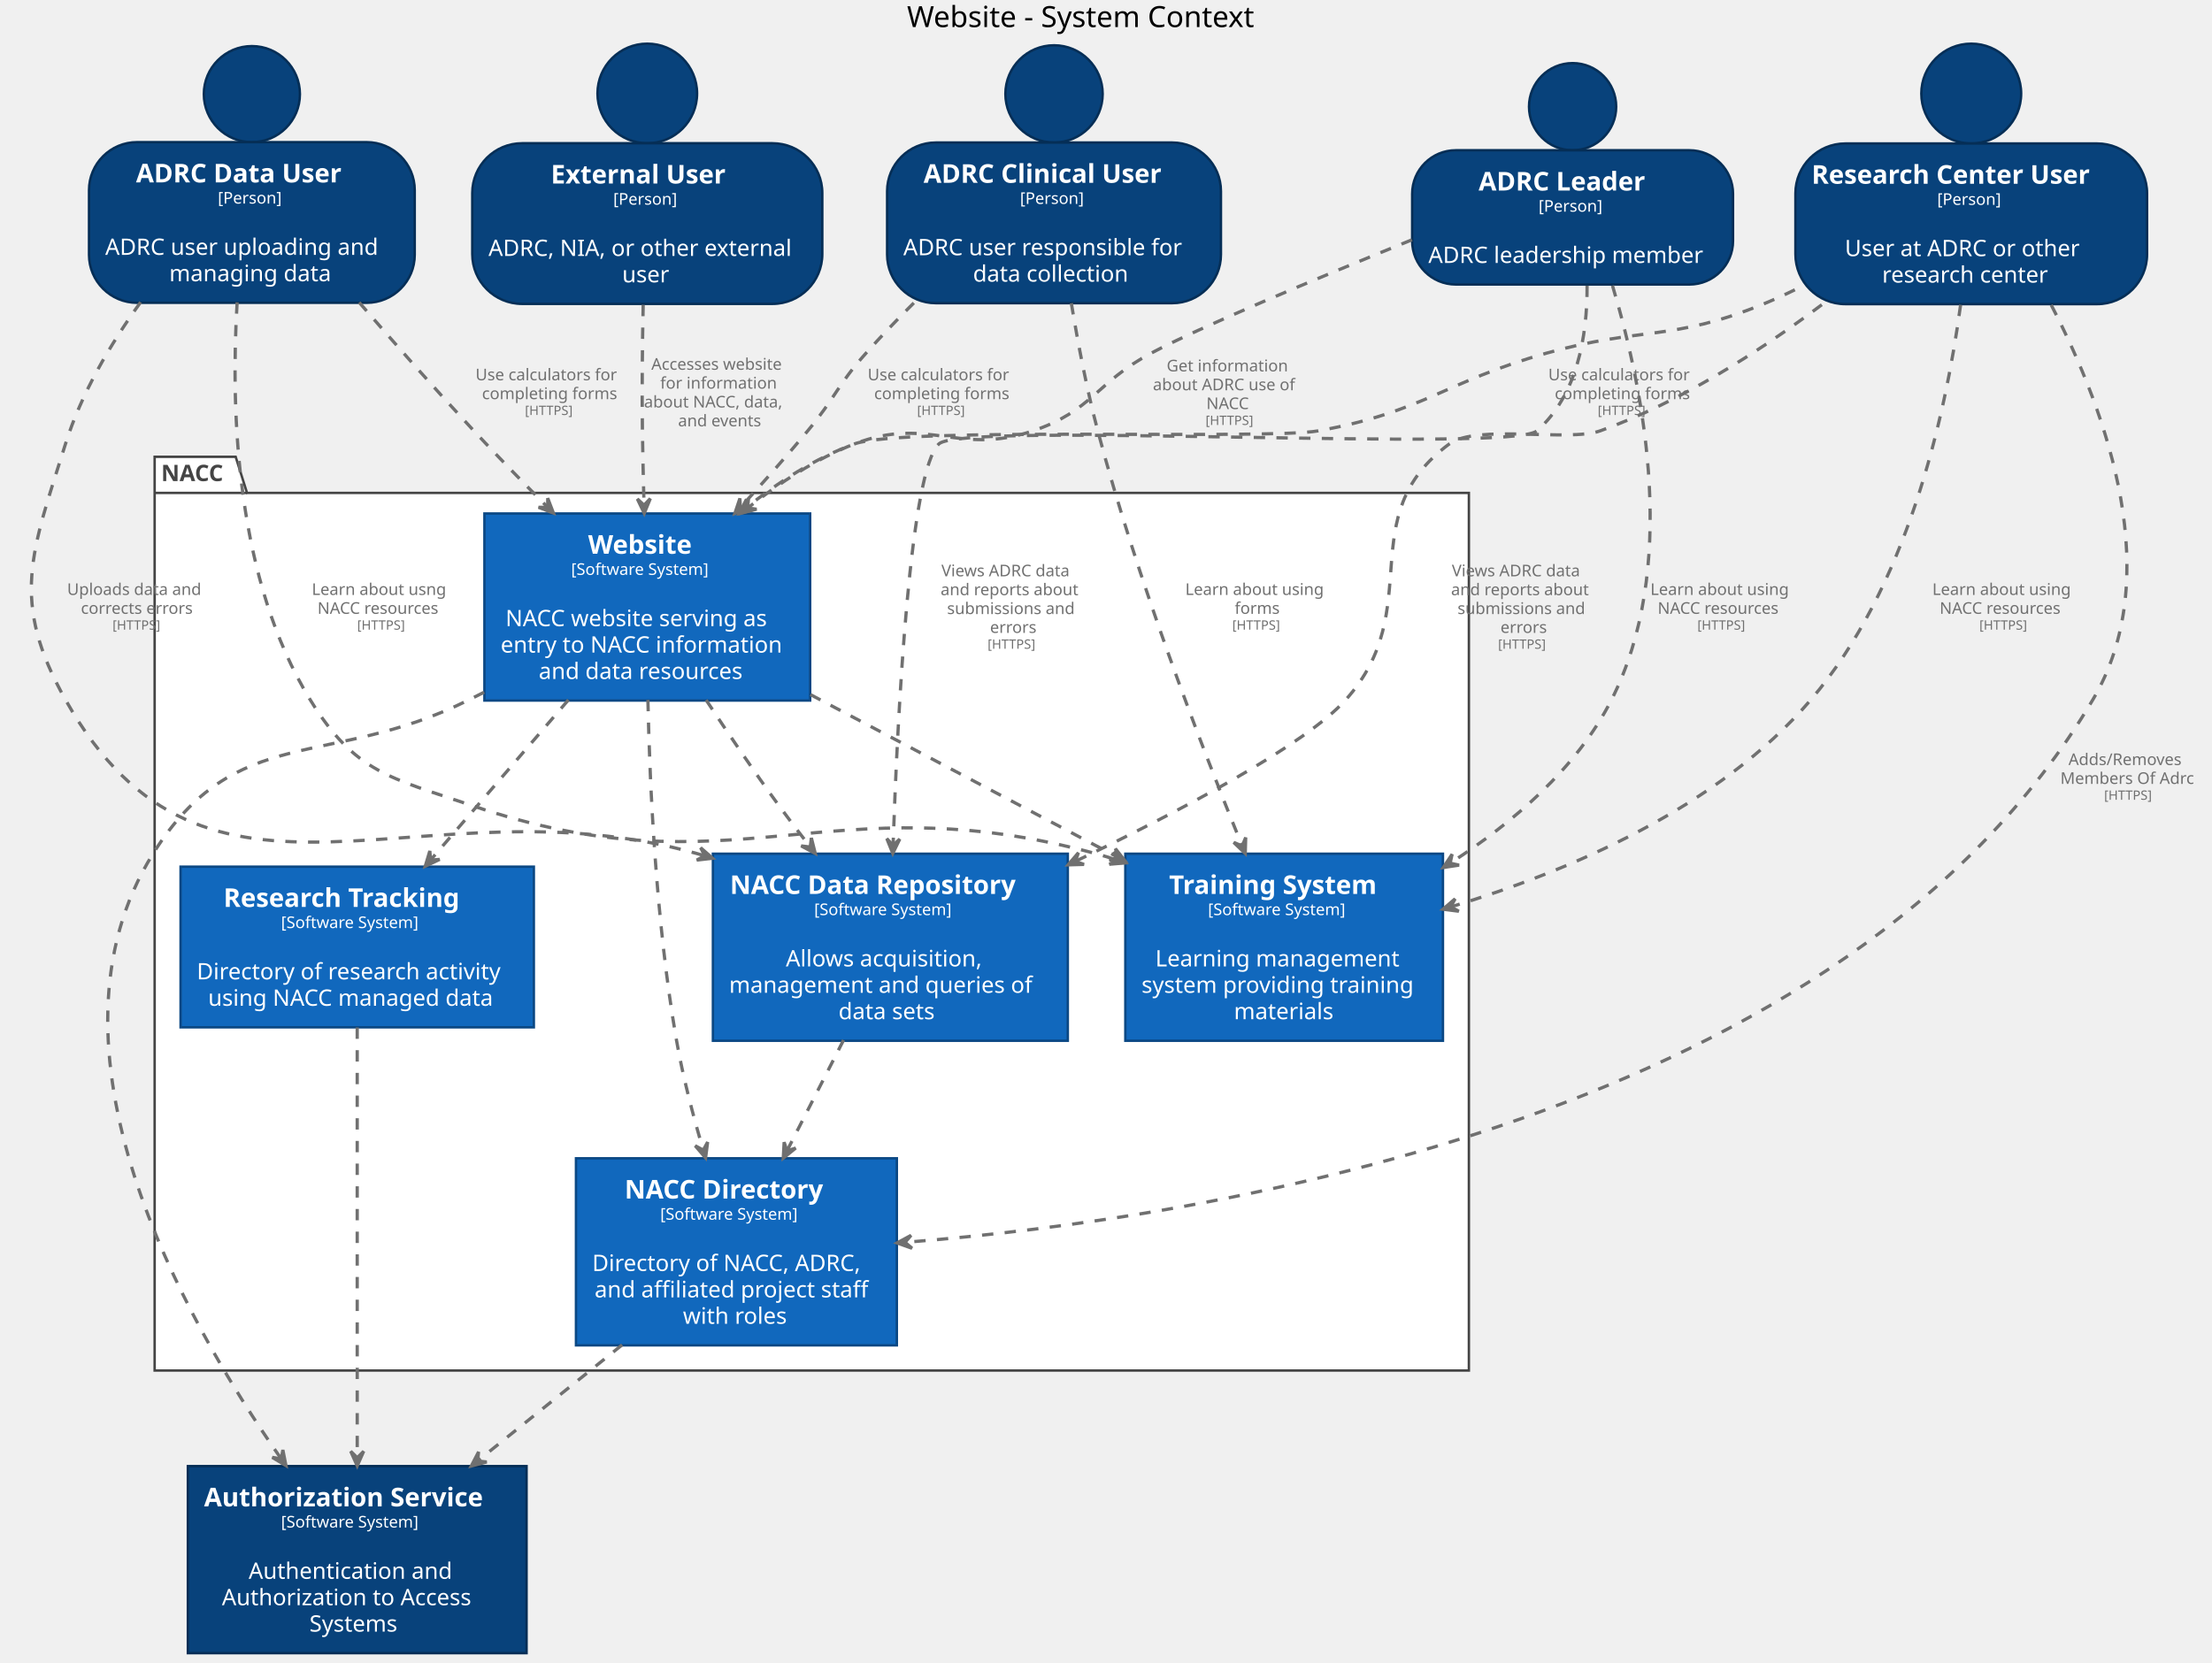
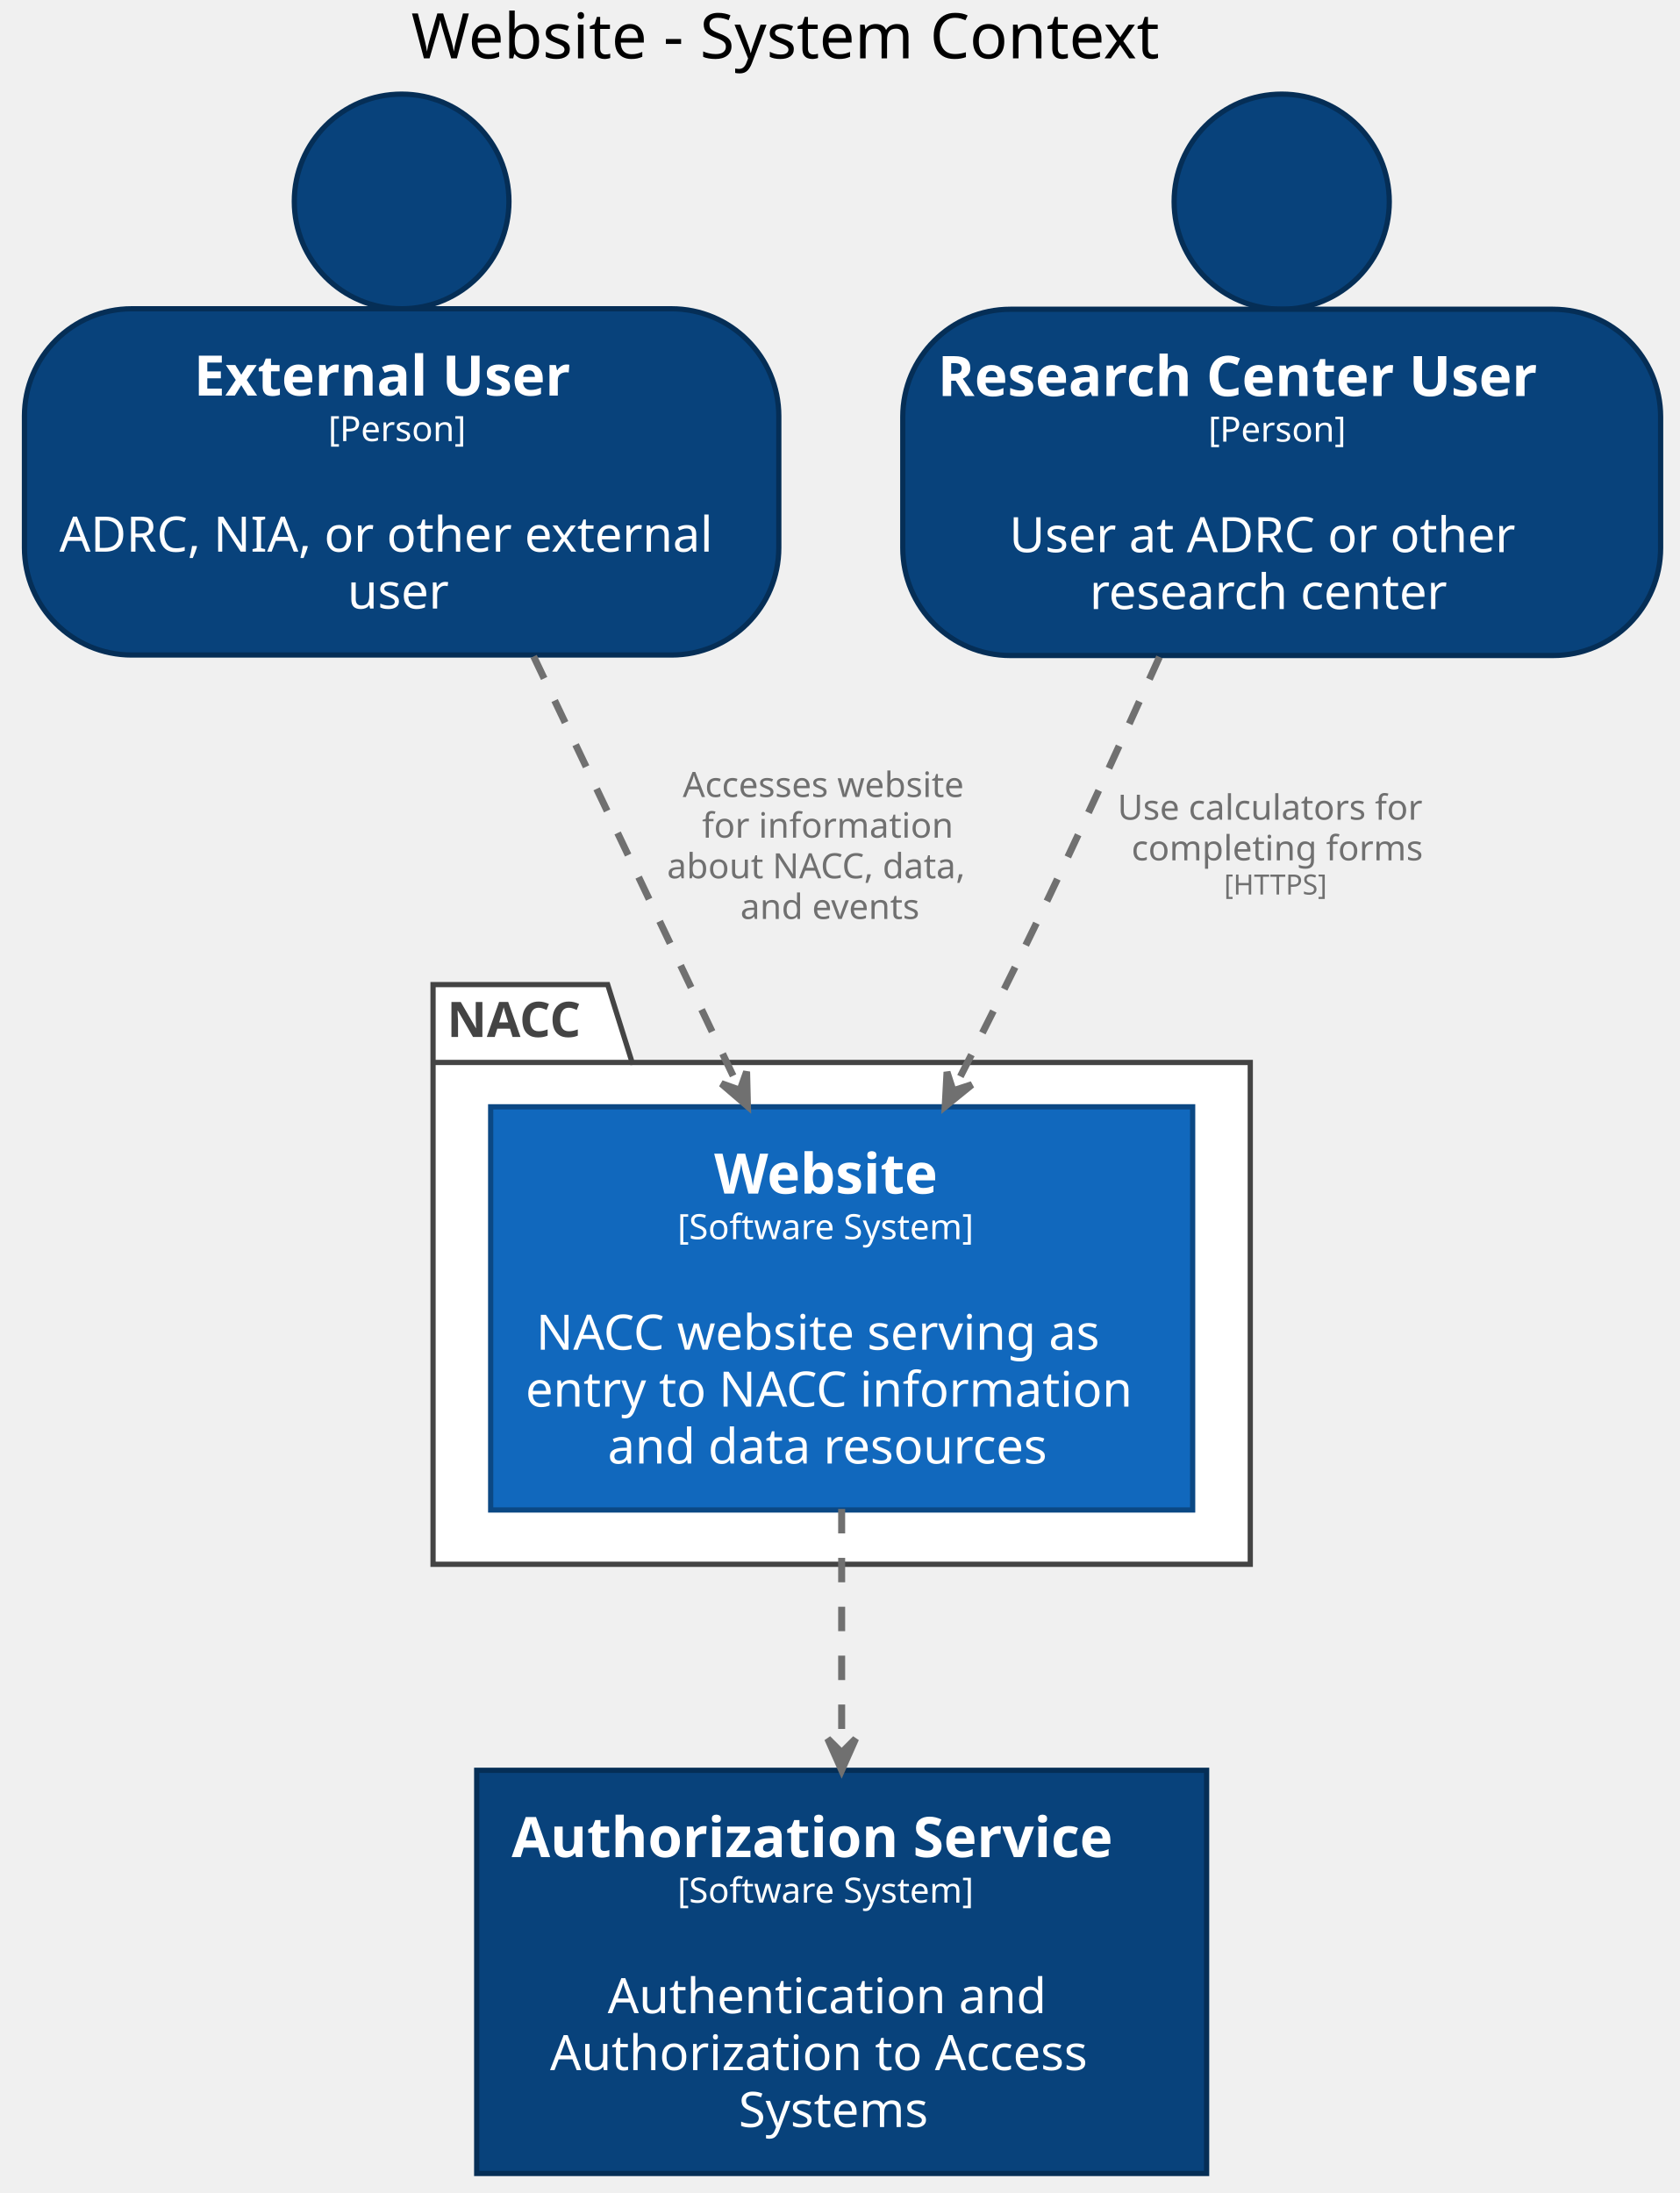
- <svg xmlns="http://www.w3.org/2000/svg" contentScriptType="application/ecmascript" contentStyleType="text/css" height="1026px" preserveAspectRatio="none" style="width:1365px;height:1026px;background:#FFFFFF;" version="1.1" viewBox="0 0 1365 1026" width="1365px" zoomAndPan="magnify">
+ <svg xmlns="http://www.w3.org/2000/svg" contentScriptType="application/ecmascript" contentStyleType="text/css" height="628px" preserveAspectRatio="none" style="width:481px;height:628px;background:#FFFFFF;" version="1.1" viewBox="0 0 481 628" width="481px" zoomAndPan="magnify">
  <defs />
  <g>
-     <text fill="#000000" font-family="sans-serif" font-size="18" lengthAdjust="spacing" textLength="233" x="559.715" y="16.708">Website - System Context</text>
-     <polygon fill="#FFFFFF" points="95.43,281.953,145.43,281.953,152.43,304.25,906.43,304.25,906.43,845.953,95.43,845.953,95.43,281.953" style="stroke:#444444;stroke-width:1.5;" />
-     <line style="stroke:#444444;stroke-width:1.5;" x1="95.43" x2="152.43" y1="304.25" y2="304.25" />
-     <text fill="#444444" font-family="sans-serif" font-size="14" font-weight="bold" lengthAdjust="spacing" textLength="44" x="99.43" y="296.948">NACC</text>
-     <rect fill="#1168BD" height="115.453" style="stroke:#0B4884;stroke-width:1.5;" width="198" x="355.43" y="714.953" />
-     <text fill="#FFFFFF" font-family="sans-serif" font-size="16" font-weight="bold" lengthAdjust="spacing" textLength="138" x="385.43" y="739.805">NACC Directory</text>
-     <text fill="#FFFFFF" font-family="sans-serif" font-size="10" lengthAdjust="spacing" textLength="94" x="407.43" y="752.86">[Software System]</text>
-     <text fill="#FFFFFF" font-family="sans-serif" font-size="14" lengthAdjust="spacing" textLength="0" x="456.43" y="768.214" />
-     <text fill="#FFFFFF" font-family="sans-serif" font-size="14" lengthAdjust="spacing" textLength="174" x="365.43" y="784.511">Directory of NACC, ADRC,</text>
-     <text fill="#FFFFFF" font-family="sans-serif" font-size="14" lengthAdjust="spacing" textLength="171" x="366.93" y="800.808">and affiliated project staff</text>
-     <text fill="#FFFFFF" font-family="sans-serif" font-size="14" lengthAdjust="spacing" textLength="66" x="421.43" y="817.105">with roles</text>
-     <rect fill="#1168BD" height="115.453" style="stroke:#0B4884;stroke-width:1.5;" width="219" x="439.93" y="526.953" />
-     <text fill="#FFFFFF" font-family="sans-serif" font-size="16" font-weight="bold" lengthAdjust="spacing" textLength="198" x="450.43" y="551.805">NACC Data Repository</text>
-     <text fill="#FFFFFF" font-family="sans-serif" font-size="10" lengthAdjust="spacing" textLength="94" x="502.43" y="564.86">[Software System]</text>
-     <text fill="#FFFFFF" font-family="sans-serif" font-size="14" lengthAdjust="spacing" textLength="0" x="551.43" y="580.214" />
-     <text fill="#FFFFFF" font-family="sans-serif" font-size="14" lengthAdjust="spacing" textLength="125" x="484.93" y="596.511">Allows acquisition,</text>
-     <text fill="#FFFFFF" font-family="sans-serif" font-size="14" lengthAdjust="spacing" textLength="195" x="449.93" y="612.808">management and queries of</text>
-     <text fill="#FFFFFF" font-family="sans-serif" font-size="14" lengthAdjust="spacing" textLength="64" x="517.43" y="629.105">data sets</text>
-     <rect fill="#1168BD" height="99.156" style="stroke:#0B4884;stroke-width:1.5;" width="218" x="111.43" y="534.953" />
-     <text fill="#FFFFFF" font-family="sans-serif" font-size="16" font-weight="bold" lengthAdjust="spacing" textLength="165" x="137.93" y="559.805">Research Tracking</text>
-     <text fill="#FFFFFF" font-family="sans-serif" font-size="10" lengthAdjust="spacing" textLength="94" x="173.43" y="572.86">[Software System]</text>
-     <text fill="#FFFFFF" font-family="sans-serif" font-size="14" lengthAdjust="spacing" textLength="0" x="222.43" y="588.214" />
-     <text fill="#FFFFFF" font-family="sans-serif" font-size="14" lengthAdjust="spacing" textLength="194" x="121.43" y="604.511">Directory of research activity</text>
-     <text fill="#FFFFFF" font-family="sans-serif" font-size="14" lengthAdjust="spacing" textLength="184" x="128.43" y="620.808">using NACC managed data</text>
-     <rect fill="#1168BD" height="115.453" style="stroke:#0B4884;stroke-width:1.5;" width="196" x="694.43" y="526.953" />
-     <text fill="#FFFFFF" font-family="sans-serif" font-size="16" font-weight="bold" lengthAdjust="spacing" textLength="142" x="721.43" y="551.805">Training System</text>
-     <text fill="#FFFFFF" font-family="sans-serif" font-size="10" lengthAdjust="spacing" textLength="94" x="745.43" y="564.86">[Software System]</text>
-     <text fill="#FFFFFF" font-family="sans-serif" font-size="14" lengthAdjust="spacing" textLength="0" x="794.43" y="580.214" />
-     <text fill="#FFFFFF" font-family="sans-serif" font-size="14" lengthAdjust="spacing" textLength="155" x="712.93" y="596.511">Learning management</text>
-     <text fill="#FFFFFF" font-family="sans-serif" font-size="14" lengthAdjust="spacing" textLength="172" x="704.43" y="612.808">system providing training</text>
-     <text fill="#FFFFFF" font-family="sans-serif" font-size="14" lengthAdjust="spacing" textLength="62" x="761.43" y="629.105">materials</text>
-     <rect fill="#1168BD" height="115.453" style="stroke:#0B4884;stroke-width:1.5;" width="201" x="298.93" y="316.953" />
-     <text fill="#FFFFFF" font-family="sans-serif" font-size="16" font-weight="bold" lengthAdjust="spacing" textLength="73" x="362.93" y="341.805">Website</text>
-     <text fill="#FFFFFF" font-family="sans-serif" font-size="10" lengthAdjust="spacing" textLength="94" x="352.43" y="354.86">[Software System]</text>
-     <text fill="#FFFFFF" font-family="sans-serif" font-size="14" lengthAdjust="spacing" textLength="0" x="401.43" y="370.214" />
-     <text fill="#FFFFFF" font-family="sans-serif" font-size="14" lengthAdjust="spacing" textLength="171" x="311.93" y="386.511">NACC website serving as</text>
-     <text fill="#FFFFFF" font-family="sans-serif" font-size="14" lengthAdjust="spacing" textLength="177" x="308.93" y="402.808">entry to NACC information</text>
-     <text fill="#FFFFFF" font-family="sans-serif" font-size="14" lengthAdjust="spacing" textLength="134" x="332.43" y="419.104">and data resources</text>
-     <rect fill="#08427B" height="115.453" style="stroke:#052E56;stroke-width:1.5;" width="209" x="115.93" y="904.953" />
-     <text fill="#FFFFFF" font-family="sans-serif" font-size="16" font-weight="bold" lengthAdjust="spacing" textLength="189" x="125.93" y="929.805">Authorization Service</text>
-     <text fill="#FFFFFF" font-family="sans-serif" font-size="10" lengthAdjust="spacing" textLength="94" x="173.43" y="942.86">[Software System]</text>
-     <text fill="#FFFFFF" font-family="sans-serif" font-size="14" lengthAdjust="spacing" textLength="0" x="222.43" y="958.214" />
-     <text fill="#FFFFFF" font-family="sans-serif" font-size="14" lengthAdjust="spacing" textLength="130" x="153.43" y="974.511">Authentication and</text>
-     <text fill="#FFFFFF" font-family="sans-serif" font-size="14" lengthAdjust="spacing" textLength="163" x="136.93" y="990.808">Authorization to Access</text>
-     <text fill="#FFFFFF" font-family="sans-serif" font-size="14" lengthAdjust="spacing" textLength="59" x="190.93" y="1007.105">Systems</text>
-     <ellipse cx="399.43" cy="57.686" fill="#08427B" rx="30.733" ry="30.733" style="stroke:#052E56;stroke-width:1.5;" />
-     <rect fill="#08427B" height="99.156" rx="30.733" ry="30.733" style="stroke:#052E56;stroke-width:1.5;" width="216" x="291.43" y="88.419" />
-     <text fill="#FFFFFF" font-family="sans-serif" font-size="16" font-weight="bold" lengthAdjust="spacing" textLength="119" x="339.93" y="113.271">External User</text>
-     <text fill="#FFFFFF" font-family="sans-serif" font-size="10" lengthAdjust="spacing" textLength="42" x="378.43" y="126.326">[Person]</text>
-     <text fill="#FFFFFF" font-family="sans-serif" font-size="14" lengthAdjust="spacing" textLength="0" x="401.43" y="141.68" />
-     <text fill="#FFFFFF" font-family="sans-serif" font-size="14" lengthAdjust="spacing" textLength="192" x="301.43" y="157.977">ADRC, NIA, or other external</text>
-     <text fill="#FFFFFF" font-family="sans-serif" font-size="14" lengthAdjust="spacing" textLength="31" x="383.93" y="174.274">user</text>
-     <ellipse cx="1216.43" cy="57.757" fill="#08427B" rx="30.804" ry="30.804" style="stroke:#052E56;stroke-width:1.5;" />
-     <rect fill="#08427B" height="99.156" rx="30.804" ry="30.804" style="stroke:#052E56;stroke-width:1.5;" width="217" x="1107.93" y="88.561" />
-     <text fill="#FFFFFF" font-family="sans-serif" font-size="16" font-weight="bold" lengthAdjust="spacing" textLength="197" x="1117.93" y="113.413">Research Center User</text>
-     <text fill="#FFFFFF" font-family="sans-serif" font-size="10" lengthAdjust="spacing" textLength="42" x="1195.43" y="126.469">[Person]</text>
-     <text fill="#FFFFFF" font-family="sans-serif" font-size="14" lengthAdjust="spacing" textLength="0" x="1218.43" y="141.822" />
-     <text fill="#FFFFFF" font-family="sans-serif" font-size="14" lengthAdjust="spacing" textLength="152" x="1138.43" y="158.119">User at ADRC or other</text>
-     <text fill="#FFFFFF" font-family="sans-serif" font-size="14" lengthAdjust="spacing" textLength="110" x="1161.43" y="174.416">research center</text>
-     <ellipse cx="155.43" cy="58.1" fill="#08427B" rx="29.647" ry="29.647" style="stroke:#052E56;stroke-width:1.5;" />
-     <rect fill="#08427B" height="99.156" rx="29.647" ry="29.647" style="stroke:#052E56;stroke-width:1.5;" width="201" x="54.93" y="87.747" />
-     <text fill="#FFFFFF" font-family="sans-serif" font-size="16" font-weight="bold" lengthAdjust="spacing" textLength="143" x="83.93" y="112.598">ADRC Data User</text>
-     <text fill="#FFFFFF" font-family="sans-serif" font-size="10" lengthAdjust="spacing" textLength="42" x="134.43" y="125.654">[Person]</text>
-     <text fill="#FFFFFF" font-family="sans-serif" font-size="14" lengthAdjust="spacing" textLength="0" x="157.43" y="141.007" />
-     <text fill="#FFFFFF" font-family="sans-serif" font-size="14" lengthAdjust="spacing" textLength="177" x="64.93" y="157.304">ADRC user uploading and</text>
-     <text fill="#FFFFFF" font-family="sans-serif" font-size="14" lengthAdjust="spacing" textLength="102" x="104.43" y="173.601">managing data</text>
-     <ellipse cx="650.43" cy="57.966" fill="#08427B" rx="30.013" ry="30.013" style="stroke:#052E56;stroke-width:1.5;" />
-     <rect fill="#08427B" height="99.156" rx="30.013" ry="30.013" style="stroke:#052E56;stroke-width:1.5;" width="206" x="547.43" y="87.98" />
-     <text fill="#FFFFFF" font-family="sans-serif" font-size="16" font-weight="bold" lengthAdjust="spacing" textLength="161" x="569.93" y="112.831">ADRC Clinical User</text>
-     <text fill="#FFFFFF" font-family="sans-serif" font-size="10" lengthAdjust="spacing" textLength="42" x="629.43" y="125.887">[Person]</text>
-     <text fill="#FFFFFF" font-family="sans-serif" font-size="14" lengthAdjust="spacing" textLength="0" x="652.43" y="141.24" />
-     <text fill="#FFFFFF" font-family="sans-serif" font-size="14" lengthAdjust="spacing" textLength="182" x="557.43" y="157.537">ADRC user responsible for</text>
-     <text fill="#FFFFFF" font-family="sans-serif" font-size="14" lengthAdjust="spacing" textLength="100" x="600.43" y="173.834">data collection</text>
-     <ellipse cx="970.43" cy="65.851" fill="#08427B" rx="26.898" ry="26.898" style="stroke:#052E56;stroke-width:1.5;" />
-     <rect fill="#08427B" height="82.859" rx="26.898" ry="26.898" style="stroke:#052E56;stroke-width:1.5;" width="198" x="871.43" y="92.749" />
-     <text fill="#FFFFFF" font-family="sans-serif" font-size="16" font-weight="bold" lengthAdjust="spacing" textLength="116" x="912.43" y="117.601">ADRC Leader</text>
-     <text fill="#FFFFFF" font-family="sans-serif" font-size="10" lengthAdjust="spacing" textLength="42" x="949.43" y="130.657">[Person]</text>
-     <text fill="#FFFFFF" font-family="sans-serif" font-size="14" lengthAdjust="spacing" textLength="0" x="972.43" y="146.01" />
-     <text fill="#FFFFFF" font-family="sans-serif" font-size="14" lengthAdjust="spacing" textLength="178" x="881.43" y="162.307">ADRC leadership member</text>
-     <path d="M435.75,432.093 C449.39,452.773 465.26,476.173 480.43,496.953 C486.57,505.353 493.19,514.073 499.83,522.593 " fill="none" id="Website-to-NACCDataRepository" style="stroke:#707070;stroke-width:2.0;stroke-dasharray:7.0,7.0;" />
-     <polygon fill="#707070" points="503.08,526.753,500.688,517.199,500,522.814,494.385,522.126,503.08,526.753" style="stroke:#707070;stroke-width:2.0;" />
-     <text fill="#000000" font-family="sans-serif" font-size="10" lengthAdjust="spacing" textLength="0" x="484.43" y="483.235" />
-     <path d="M399.81,432.013 C400.98,486.243 404.91,570.233 417.43,641.953 C421.34,664.343 427.62,688.403 433.9,709.633 " fill="none" id="Website-to-NACCDirectory" style="stroke:#707070;stroke-width:2.0;stroke-dasharray:7.0,7.0;" />
-     <polygon fill="#707070" points="435.41,714.683,436.669,704.915,433.98,709.892,429.003,707.203,435.41,714.683" style="stroke:#707070;stroke-width:2.0;" />
-     <text fill="#000000" font-family="sans-serif" font-size="10" lengthAdjust="spacing" textLength="0" x="421.43" y="588.235" />
-     <path d="M396.9,188.173 C396.38,213.083 396.08,240.653 396.43,265.953 C396.64,280.793 397.01,296.793 397.42,311.783 " fill="none" id="ExternalUser-to-Website" style="stroke:#707070;stroke-width:2.0;stroke-dasharray:7.0,7.0;" />
-     <polygon fill="#707070" points="397.56,316.833,401.301,307.723,397.417,311.835,393.305,307.951,397.56,316.833" style="stroke:#707070;stroke-width:2.0;" />
-     <text fill="#707070" font-family="sans-serif" font-size="10" lengthAdjust="spacing" textLength="84" x="401.93" y="228.235">Accesses website</text>
-     <text fill="#707070" font-family="sans-serif" font-size="10" lengthAdjust="spacing" textLength="73" x="407.43" y="239.876">for information</text>
-     <text fill="#707070" font-family="sans-serif" font-size="10" lengthAdjust="spacing" textLength="93" x="397.43" y="251.517">about NACC, data,</text>
-     <text fill="#707070" font-family="sans-serif" font-size="10" lengthAdjust="spacing" textLength="54" x="418.43" y="263.157">and events</text>
-     <path d="M1107.59,178.873 C1100.88,182.163 1094.13,185.223 1087.43,187.953 C1031.32,210.823 1012.75,201.503 954.43,217.953 C890.72,235.933 878.59,254.233 813.43,265.953 C782.15,271.583 557.36,263.223 527.43,273.953 C503.22,282.643 479.98,297.803 460.1,313.723 " fill="none" id="ResearchCenterUser-to-Website" style="stroke:#707070;stroke-width:2.0;stroke-dasharray:7.0,7.0;" />
-     <polygon fill="#707070" points="456.17,316.913,465.683,314.363,460.058,313.769,460.652,308.143,456.17,316.913" style="stroke:#707070;stroke-width:2.0;" />
-     <text fill="#707070" font-family="sans-serif" font-size="10" lengthAdjust="spacing" textLength="90" x="955.43" y="234.735">Use calculators for</text>
-     <text fill="#707070" font-family="sans-serif" font-size="10" lengthAdjust="spacing" textLength="85" x="959.43" y="246.376">completing forms</text>
-     <text fill="#707070" font-family="sans-serif" font-size="8" lengthAdjust="spacing" textLength="32" x="985.93" y="256.16">[HTTPS]</text>
-     <path d="M1265.79,188.253 C1301.39,256.973 1336.01,356.673 1291.43,431.953 C1138.66,689.953 747.16,751.943 558.78,766.803 " fill="none" id="ResearchCenterUser-to-NACCDirectory" style="stroke:#707070;stroke-width:2.0;stroke-dasharray:7.0,7.0;" />
-     <polygon fill="#707070" points="553.54,767.203,562.822,770.497,558.525,766.817,562.205,762.521,553.54,767.203" style="stroke:#707070;stroke-width:2.0;" />
-     <text fill="#707070" font-family="sans-serif" font-size="10" lengthAdjust="spacing" textLength="73" x="1276.43" y="472.235">Adds/Removes</text>
-     <text fill="#707070" font-family="sans-serif" font-size="10" lengthAdjust="spacing" textLength="86" x="1271.43" y="483.876">Members Of Adrc</text>
-     <text fill="#707070" font-family="sans-serif" font-size="8" lengthAdjust="spacing" textLength="32" x="1298.43" y="493.66">[HTTPS]</text>
-     <path d="M1124.23,188.083 C1084.69,217.733 1036.38,248.413 987.43,265.953 C967.91,272.953 911.12,261.633 894.43,273.953 C833.48,318.943 880.99,375.523 830.43,431.953 C805.74,459.513 730.34,499.553 663.86,531.543 " fill="none" id="ResearchCenterUser-to-NACCDataRepository" style="stroke:#707070;stroke-width:2.0;stroke-dasharray:7.0,7.0;" />
-     <polygon fill="#707070" points="659.09,533.833,668.935,533.55,663.599,531.672,665.477,526.336,659.09,533.833" style="stroke:#707070;stroke-width:2.0;" />
-     <text fill="#707070" font-family="sans-serif" font-size="10" lengthAdjust="spacing" textLength="86" x="895.93" y="355.735">Views ADRC data</text>
-     <text fill="#707070" font-family="sans-serif" font-size="10" lengthAdjust="spacing" textLength="87" x="895.43" y="367.376">and reports about</text>
-     <text fill="#707070" font-family="sans-serif" font-size="10" lengthAdjust="spacing" textLength="79" x="899.43" y="379.017">submissions and</text>
-     <text fill="#707070" font-family="sans-serif" font-size="10" lengthAdjust="spacing" textLength="29" x="925.93" y="390.657">errors</text>
-     <text fill="#707070" font-family="sans-serif" font-size="8" lengthAdjust="spacing" textLength="32" x="924.43" y="400.441">[HTTPS]</text>
-     <path d="M1209.87,188.143 C1200.21,259.393 1176.35,362.933 1117.43,431.953 C1060.4,498.763 967.49,537.953 895.59,559.673 " fill="none" id="ResearchCenterUser-to-TrainingSystem" style="stroke:#707070;stroke-width:2.0;stroke-dasharray:7.0,7.0;" />
-     <polygon fill="#707070" points="890.45,561.203,900.218,562.462,895.241,559.773,897.93,554.796,890.45,561.203" style="stroke:#707070;stroke-width:2.0;" />
-     <text fill="#707070" font-family="sans-serif" font-size="10" lengthAdjust="spacing" textLength="87" x="1192.43" y="367.235">Learn about using</text>
-     <text fill="#707070" font-family="sans-serif" font-size="10" lengthAdjust="spacing" textLength="81" x="1196.93" y="378.876">NACC resources</text>
-     <text fill="#707070" font-family="sans-serif" font-size="8" lengthAdjust="spacing" textLength="32" x="1221.43" y="388.66">[HTTPS]</text>
-     <path d="M86.77,186.533 C68,212.573 50.16,242.903 40.43,273.953 C19.44,340.963 6,370.753 40.43,431.953 C127.91,587.443 258.71,478.603 430.43,526.953 C431.88,527.363 433.33,527.783 434.78,528.223 " fill="none" id="ADRCDataUser-to-NACCDataRepository" style="stroke:#707070;stroke-width:2.0;stroke-dasharray:7.0,7.0;" />
-     <polygon fill="#707070" points="439.73,529.763,432.344,523.248,434.96,528.264,429.945,530.88,439.73,529.763" style="stroke:#707070;stroke-width:2.0;" />
-     <text fill="#707070" font-family="sans-serif" font-size="10" lengthAdjust="spacing" textLength="85" x="41.43" y="367.235">Uploads data and</text>
-     <text fill="#707070" font-family="sans-serif" font-size="10" lengthAdjust="spacing" textLength="71" x="49.93" y="378.876">corrects errors</text>
-     <text fill="#707070" font-family="sans-serif" font-size="8" lengthAdjust="spacing" textLength="32" x="69.43" y="388.66">[HTTPS]</text>
-     <path d="M221.66,186.673 C243.8,212.263 268.86,240.613 292.43,265.953 C306.82,281.413 322.7,297.733 337.72,312.863 " fill="none" id="ADRCDataUser-to-Website" style="stroke:#707070;stroke-width:2.0;stroke-dasharray:7.0,7.0;" />
-     <polygon fill="#707070" points="341.51,316.683,337.993,307.484,337.982,313.14,332.325,313.129,341.51,316.683" style="stroke:#707070;stroke-width:2.0;" />
-     <text fill="#707070" font-family="sans-serif" font-size="10" lengthAdjust="spacing" textLength="90" x="293.43" y="234.735">Use calculators for</text>
-     <text fill="#707070" font-family="sans-serif" font-size="10" lengthAdjust="spacing" textLength="85" x="297.43" y="246.376">completing forms</text>
-     <text fill="#707070" font-family="sans-serif" font-size="8" lengthAdjust="spacing" textLength="32" x="323.93" y="256.16">[HTTPS]</text>
-     <path d="M146.33,186.613 C142.15,256.103 146,357.893 191.43,431.953 C218.96,476.813 240.63,479.933 290.43,496.953 C453.26,552.593 510.39,481.813 676.43,526.953 C680.8,528.143 685.2,529.493 689.6,530.973 " fill="none" id="ADRCDataUser-to-TrainingSystem" style="stroke:#707070;stroke-width:2.0;stroke-dasharray:7.0,7.0;" />
-     <polygon fill="#707070" points="694.37,532.633,687.181,525.901,689.647,530.992,684.556,533.458,694.37,532.633" style="stroke:#707070;stroke-width:2.0;" />
-     <text fill="#707070" font-family="sans-serif" font-size="10" lengthAdjust="spacing" textLength="85" x="192.43" y="367.235">Learn about usng</text>
-     <text fill="#707070" font-family="sans-serif" font-size="10" lengthAdjust="spacing" textLength="81" x="195.93" y="378.876">NACC resources</text>
-     <text fill="#707070" font-family="sans-serif" font-size="8" lengthAdjust="spacing" textLength="32" x="220.43" y="388.66">[HTTPS]</text>
-     <path d="M661.11,187.153 C665.3,212.513 670.73,240.613 677.43,265.953 C701.51,356.953 740.63,458.703 766.44,521.923 " fill="none" id="ADRCClinicalUser-to-TrainingSystem" style="stroke:#707070;stroke-width:2.0;stroke-dasharray:7.0,7.0;" />
-     <polygon fill="#707070" points="768.43,526.783,768.713,516.938,766.531,522.158,761.312,519.976,768.43,526.783" style="stroke:#707070;stroke-width:2.0;" />
-     <text fill="#707070" font-family="sans-serif" font-size="10" lengthAdjust="spacing" textLength="87" x="731.43" y="367.235">Learn about using</text>
-     <text fill="#707070" font-family="sans-serif" font-size="10" lengthAdjust="spacing" textLength="29" x="761.93" y="378.876">forms</text>
-     <text fill="#707070" font-family="sans-serif" font-size="8" lengthAdjust="spacing" textLength="32" x="760.43" y="388.66">[HTTPS]</text>
-     <path d="M563.9,186.993 C553.7,197.153 543.66,207.623 534.43,217.953 C516.67,237.843 515.49,245.453 498.43,265.953 C485.42,281.593 470.84,297.993 456.96,313.123 " fill="none" id="ADRCClinicalUser-to-Website" style="stroke:#707070;stroke-width:2.0;stroke-dasharray:7.0,7.0;" />
-     <polygon fill="#707070" points="453.45,316.943,462.484,313.021,456.832,313.261,456.593,307.609,453.45,316.943" style="stroke:#707070;stroke-width:2.0;" />
-     <text fill="#707070" font-family="sans-serif" font-size="10" lengthAdjust="spacing" textLength="90" x="535.43" y="234.735">Use calculators for</text>
-     <text fill="#707070" font-family="sans-serif" font-size="10" lengthAdjust="spacing" textLength="85" x="539.43" y="246.376">completing forms</text>
-     <text fill="#707070" font-family="sans-serif" font-size="8" lengthAdjust="spacing" textLength="32" x="565.93" y="256.16">[HTTPS]</text>
-     <path d="M871.31,148.013 C810.84,172.573 739.71,202.333 710.43,217.953 C676.18,236.233 674.21,253.473 637.43,265.953 C591.02,281.703 573.19,256.383 527.43,273.953 C503.98,282.963 481.33,297.783 461.76,313.263 " fill="none" id="ADRCLeader-to-Website" style="stroke:#707070;stroke-width:2.0;stroke-dasharray:7.0,7.0;" />
-     <polygon fill="#707070" points="457.38,316.793,466.903,314.282,461.28,313.664,461.897,308.041,457.38,316.793" style="stroke:#707070;stroke-width:2.0;" />
-     <text fill="#707070" font-family="sans-serif" font-size="10" lengthAdjust="spacing" textLength="77" x="719.93" y="229.235">Get information</text>
-     <text fill="#707070" font-family="sans-serif" font-size="10" lengthAdjust="spacing" textLength="94" x="711.43" y="240.876">about ADRC use of</text>
-     <text fill="#707070" font-family="sans-serif" font-size="10" lengthAdjust="spacing" textLength="31" x="744.43" y="252.517">NACC</text>
-     <text fill="#707070" font-family="sans-serif" font-size="8" lengthAdjust="spacing" textLength="32" x="743.93" y="262.301">[HTTPS]</text>
-     <path d="M520.54,642.013 C509.54,663.573 496.94,688.223 485.72,710.193 " fill="none" id="NACCDataRepository-to-NACCDirectory" style="stroke:#707070;stroke-width:2.0;stroke-dasharray:7.0,7.0;" />
-     <polygon fill="#707070" points="483.35,714.833,491.008,708.64,485.626,710.381,483.885,704.999,483.35,714.833" style="stroke:#707070;stroke-width:2.0;" />
-     <text fill="#000000" font-family="sans-serif" font-size="10" lengthAdjust="spacing" textLength="0" x="508.43" y="682.235" />
-     <path d="M979.37,176.333 C979.52,208.253 973.09,244.033 948.43,265.953 C933.11,279.583 594.47,260.003 579.43,273.953 C561.66,290.443 554.06,436.243 551.1,521.713 " fill="none" id="ADRCLeader-to-NACCDataRepository" style="stroke:#707070;stroke-width:2.0;stroke-dasharray:7.0,7.0;" />
-     <polygon fill="#707070" points="550.93,526.753,555.236,517.895,551.101,521.756,547.241,517.621,550.93,526.753" style="stroke:#707070;stroke-width:2.0;" />
-     <text fill="#707070" font-family="sans-serif" font-size="10" lengthAdjust="spacing" textLength="86" x="580.93" y="355.735">Views ADRC data</text>
-     <text fill="#707070" font-family="sans-serif" font-size="10" lengthAdjust="spacing" textLength="87" x="580.43" y="367.376">and reports about</text>
-     <text fill="#707070" font-family="sans-serif" font-size="10" lengthAdjust="spacing" textLength="79" x="584.43" y="379.017">submissions and</text>
-     <text fill="#707070" font-family="sans-serif" font-size="10" lengthAdjust="spacing" textLength="29" x="610.93" y="390.657">errors</text>
-     <text fill="#707070" font-family="sans-serif" font-size="8" lengthAdjust="spacing" textLength="32" x="609.43" y="400.441">[HTTPS]</text>
-     <path d="M995.04,176.273 C1015.52,244.663 1035.34,351.353 994.43,431.953 C972.99,474.213 933.63,507.793 895.32,532.493 " fill="none" id="ADRCLeader-to-TrainingSystem" style="stroke:#707070;stroke-width:2.0;stroke-dasharray:7.0,7.0;" />
-     <polygon fill="#707070" points="890.65,535.463,900.389,534,894.866,532.776,896.09,527.253,890.65,535.463" style="stroke:#707070;stroke-width:2.0;" />
-     <text fill="#707070" font-family="sans-serif" font-size="10" lengthAdjust="spacing" textLength="87" x="1018.43" y="367.235">Learn about using</text>
-     <text fill="#707070" font-family="sans-serif" font-size="10" lengthAdjust="spacing" textLength="81" x="1022.93" y="378.876">NACC resources</text>
-     <text fill="#707070" font-family="sans-serif" font-size="8" lengthAdjust="spacing" textLength="32" x="1047.43" y="388.66">[HTTPS]</text>
-     <path d="M383.91,830.113 C355.82,852.683 323.46,878.673 294.99,901.553 " fill="none" id="NACCDirectory-to-AuthorizationService" style="stroke:#707070;stroke-width:2.0;stroke-dasharray:7.0,7.0;" />
-     <polygon fill="#707070" points="290.82,904.903,300.343,902.392,294.72,901.774,295.337,896.151,290.82,904.903" style="stroke:#707070;stroke-width:2.0;" />
-     <text fill="#000000" font-family="sans-serif" font-size="10" lengthAdjust="spacing" textLength="0" x="341.43" y="872.235" />
-     <path d="M220.43,634.223 C220.43,702.143 220.43,825.213 220.43,899.523 " fill="none" id="ResearchTracking-to-AuthorizationService" style="stroke:#707070;stroke-width:2.0;stroke-dasharray:7.0,7.0;" />
-     <polygon fill="#707070" points="220.43,904.793,224.43,895.793,220.43,899.793,216.43,895.793,220.43,904.793" style="stroke:#707070;stroke-width:2.0;" />
-     <text fill="#000000" font-family="sans-serif" font-size="10" lengthAdjust="spacing" textLength="0" x="224.43" y="776.235" />
-     <path d="M298.77,427.263 C295.62,428.853 292.51,430.413 289.43,431.953 C203.22,475.093 145.54,445.213 94.43,526.953 C19.64,646.593 111.87,812.293 173.54,900.483 " fill="none" id="Website-to-AuthorizationService" style="stroke:#707070;stroke-width:2.0;stroke-dasharray:7.0,7.0;" />
-     <polygon fill="#707070" points="176.45,904.623,174.548,894.96,173.575,900.532,168.002,899.56,176.45,904.623" style="stroke:#707070;stroke-width:2.0;" />
-     <text fill="#000000" font-family="sans-serif" font-size="10" lengthAdjust="spacing" textLength="0" x="76.43" y="682.235" />
-     <path d="M500.13,428.753 C558.31,459.543 631.33,498.193 689.84,529.153 " fill="none" id="Website-to-TrainingSystem" style="stroke:#707070;stroke-width:2.0;stroke-dasharray:7.0,7.0;" />
-     <polygon fill="#707070" points="694.38,531.553,688.306,523.801,689.963,529.209,684.555,530.867,694.38,531.553" style="stroke:#707070;stroke-width:2.0;" />
-     <text fill="#000000" font-family="sans-serif" font-size="10" lengthAdjust="spacing" textLength="0" x="623.43" y="483.235" />
-     <path d="M350.76,432.013 C324.3,462.753 291.8,500.533 265.86,530.663 " fill="none" id="Website-to-ResearchTracking" style="stroke:#707070;stroke-width:2.0;stroke-dasharray:7.0,7.0;" />
-     <polygon fill="#707070" points="262.41,534.673,271.312,530.46,265.671,530.883,265.248,525.242,262.41,534.673" style="stroke:#707070;stroke-width:2.0;" />
-     <text fill="#000000" font-family="sans-serif" font-size="10" lengthAdjust="spacing" textLength="0" x="324.43" y="483.235" />
+     <text fill="#000000" font-family="sans-serif" font-size="18" lengthAdjust="spacing" textLength="233" x="117.75" y="16.708">Website - System Context</text>
+     <polygon fill="#FFFFFF" points="124,281.953,174,281.953,181,304.25,358,304.25,358,447.953,124,447.953,124,281.953" style="stroke:#444444;stroke-width:1.5;" />
+     <line style="stroke:#444444;stroke-width:1.5;" x1="124" x2="181" y1="304.25" y2="304.25" />
+     <text fill="#444444" font-family="sans-serif" font-size="14" font-weight="bold" lengthAdjust="spacing" textLength="44" x="128" y="296.948">NACC</text>
+     <rect fill="#1168BD" height="115.453" style="stroke:#0B4884;stroke-width:1.5;" width="201" x="140.5" y="316.953" />
+     <text fill="#FFFFFF" font-family="sans-serif" font-size="16" font-weight="bold" lengthAdjust="spacing" textLength="73" x="204.5" y="341.805">Website</text>
+     <text fill="#FFFFFF" font-family="sans-serif" font-size="10" lengthAdjust="spacing" textLength="94" x="194" y="354.86">[Software System]</text>
+     <text fill="#FFFFFF" font-family="sans-serif" font-size="14" lengthAdjust="spacing" textLength="0" x="243" y="370.214" />
+     <text fill="#FFFFFF" font-family="sans-serif" font-size="14" lengthAdjust="spacing" textLength="171" x="153.5" y="386.511">NACC website serving as</text>
+     <text fill="#FFFFFF" font-family="sans-serif" font-size="14" lengthAdjust="spacing" textLength="177" x="150.5" y="402.808">entry to NACC information</text>
+     <text fill="#FFFFFF" font-family="sans-serif" font-size="14" lengthAdjust="spacing" textLength="134" x="174" y="419.104">and data resources</text>
+     <rect fill="#08427B" height="115.453" style="stroke:#052E56;stroke-width:1.5;" width="209" x="136.5" y="506.953" />
+     <text fill="#FFFFFF" font-family="sans-serif" font-size="16" font-weight="bold" lengthAdjust="spacing" textLength="189" x="146.5" y="531.805">Authorization Service</text>
+     <text fill="#FFFFFF" font-family="sans-serif" font-size="10" lengthAdjust="spacing" textLength="94" x="194" y="544.86">[Software System]</text>
+     <text fill="#FFFFFF" font-family="sans-serif" font-size="14" lengthAdjust="spacing" textLength="0" x="243" y="560.214" />
+     <text fill="#FFFFFF" font-family="sans-serif" font-size="14" lengthAdjust="spacing" textLength="130" x="174" y="576.511">Authentication and</text>
+     <text fill="#FFFFFF" font-family="sans-serif" font-size="14" lengthAdjust="spacing" textLength="163" x="157.5" y="592.808">Authorization to Access</text>
+     <text fill="#FFFFFF" font-family="sans-serif" font-size="14" lengthAdjust="spacing" textLength="59" x="211.5" y="609.105">Systems</text>
+     <ellipse cx="115" cy="57.686" fill="#08427B" rx="30.733" ry="30.733" style="stroke:#052E56;stroke-width:1.5;" />
+     <rect fill="#08427B" height="99.156" rx="30.733" ry="30.733" style="stroke:#052E56;stroke-width:1.5;" width="216" x="7" y="88.419" />
+     <text fill="#FFFFFF" font-family="sans-serif" font-size="16" font-weight="bold" lengthAdjust="spacing" textLength="119" x="55.5" y="113.271">External User</text>
+     <text fill="#FFFFFF" font-family="sans-serif" font-size="10" lengthAdjust="spacing" textLength="42" x="94" y="126.326">[Person]</text>
+     <text fill="#FFFFFF" font-family="sans-serif" font-size="14" lengthAdjust="spacing" textLength="0" x="117" y="141.68" />
+     <text fill="#FFFFFF" font-family="sans-serif" font-size="14" lengthAdjust="spacing" textLength="192" x="17" y="157.977">ADRC, NIA, or other external</text>
+     <text fill="#FFFFFF" font-family="sans-serif" font-size="14" lengthAdjust="spacing" textLength="31" x="99.5" y="174.274">user</text>
+     <ellipse cx="367" cy="57.757" fill="#08427B" rx="30.804" ry="30.804" style="stroke:#052E56;stroke-width:1.5;" />
+     <rect fill="#08427B" height="99.156" rx="30.804" ry="30.804" style="stroke:#052E56;stroke-width:1.5;" width="217" x="258.5" y="88.561" />
+     <text fill="#FFFFFF" font-family="sans-serif" font-size="16" font-weight="bold" lengthAdjust="spacing" textLength="197" x="268.5" y="113.413">Research Center User</text>
+     <text fill="#FFFFFF" font-family="sans-serif" font-size="10" lengthAdjust="spacing" textLength="42" x="346" y="126.469">[Person]</text>
+     <text fill="#FFFFFF" font-family="sans-serif" font-size="14" lengthAdjust="spacing" textLength="0" x="369" y="141.822" />
+     <text fill="#FFFFFF" font-family="sans-serif" font-size="14" lengthAdjust="spacing" textLength="152" x="289" y="158.119">User at ADRC or other</text>
+     <text fill="#FFFFFF" font-family="sans-serif" font-size="14" lengthAdjust="spacing" textLength="110" x="312" y="174.416">research center</text>
+     <path d="M241,432.113 C241,454.123 241,479.403 241,501.863 " fill="none" id="Website-to-AuthorizationService" style="stroke:#707070;stroke-width:2.0;stroke-dasharray:7.0,7.0;" />
+     <polygon fill="#707070" points="241,506.903,245,497.903,241,501.903,237,497.903,241,506.903" style="stroke:#707070;stroke-width:2.0;" />
+     <text fill="#000000" font-family="sans-serif" font-size="10" lengthAdjust="spacing" textLength="0" x="245" y="474.235" />
+     <path d="M152.8,187.963 C171.67,227.643 194.15,274.923 211.7,311.823 " fill="none" id="ExternalUser-to-Website" style="stroke:#707070;stroke-width:2.0;stroke-dasharray:7.0,7.0;" />
+     <polygon fill="#707070" points="214.03,316.723,213.784,306.877,211.886,312.206,206.557,310.308,214.03,316.723" style="stroke:#707070;stroke-width:2.0;" />
+     <text fill="#707070" font-family="sans-serif" font-size="10" lengthAdjust="spacing" textLength="84" x="195.5" y="228.235">Accesses website</text>
+     <text fill="#707070" font-family="sans-serif" font-size="10" lengthAdjust="spacing" textLength="73" x="201" y="239.876">for information</text>
+     <text fill="#707070" font-family="sans-serif" font-size="10" lengthAdjust="spacing" textLength="93" x="191" y="251.517">about NACC, data,</text>
+     <text fill="#707070" font-family="sans-serif" font-size="10" lengthAdjust="spacing" textLength="54" x="212" y="263.157">and events</text>
+     <path d="M332,188.123 C320.76,213.153 308.09,240.813 296,265.953 C288.75,281.023 280.69,297.133 273.01,312.173 " fill="none" id="ResearchCenterUser-to-Website" style="stroke:#707070;stroke-width:2.0;stroke-dasharray:7.0,7.0;" />
+     <polygon fill="#707070" points="270.64,316.813,278.29,310.611,272.91,312.358,271.163,306.978,270.64,316.813" style="stroke:#707070;stroke-width:2.0;" />
+     <text fill="#707070" font-family="sans-serif" font-size="10" lengthAdjust="spacing" textLength="90" x="320" y="234.735">Use calculators for</text>
+     <text fill="#707070" font-family="sans-serif" font-size="10" lengthAdjust="spacing" textLength="85" x="324" y="246.376">completing forms</text>
+     <text fill="#707070" font-family="sans-serif" font-size="8" lengthAdjust="spacing" textLength="32" x="350.5" y="256.16">[HTTPS]</text>
  </g>
</svg>
